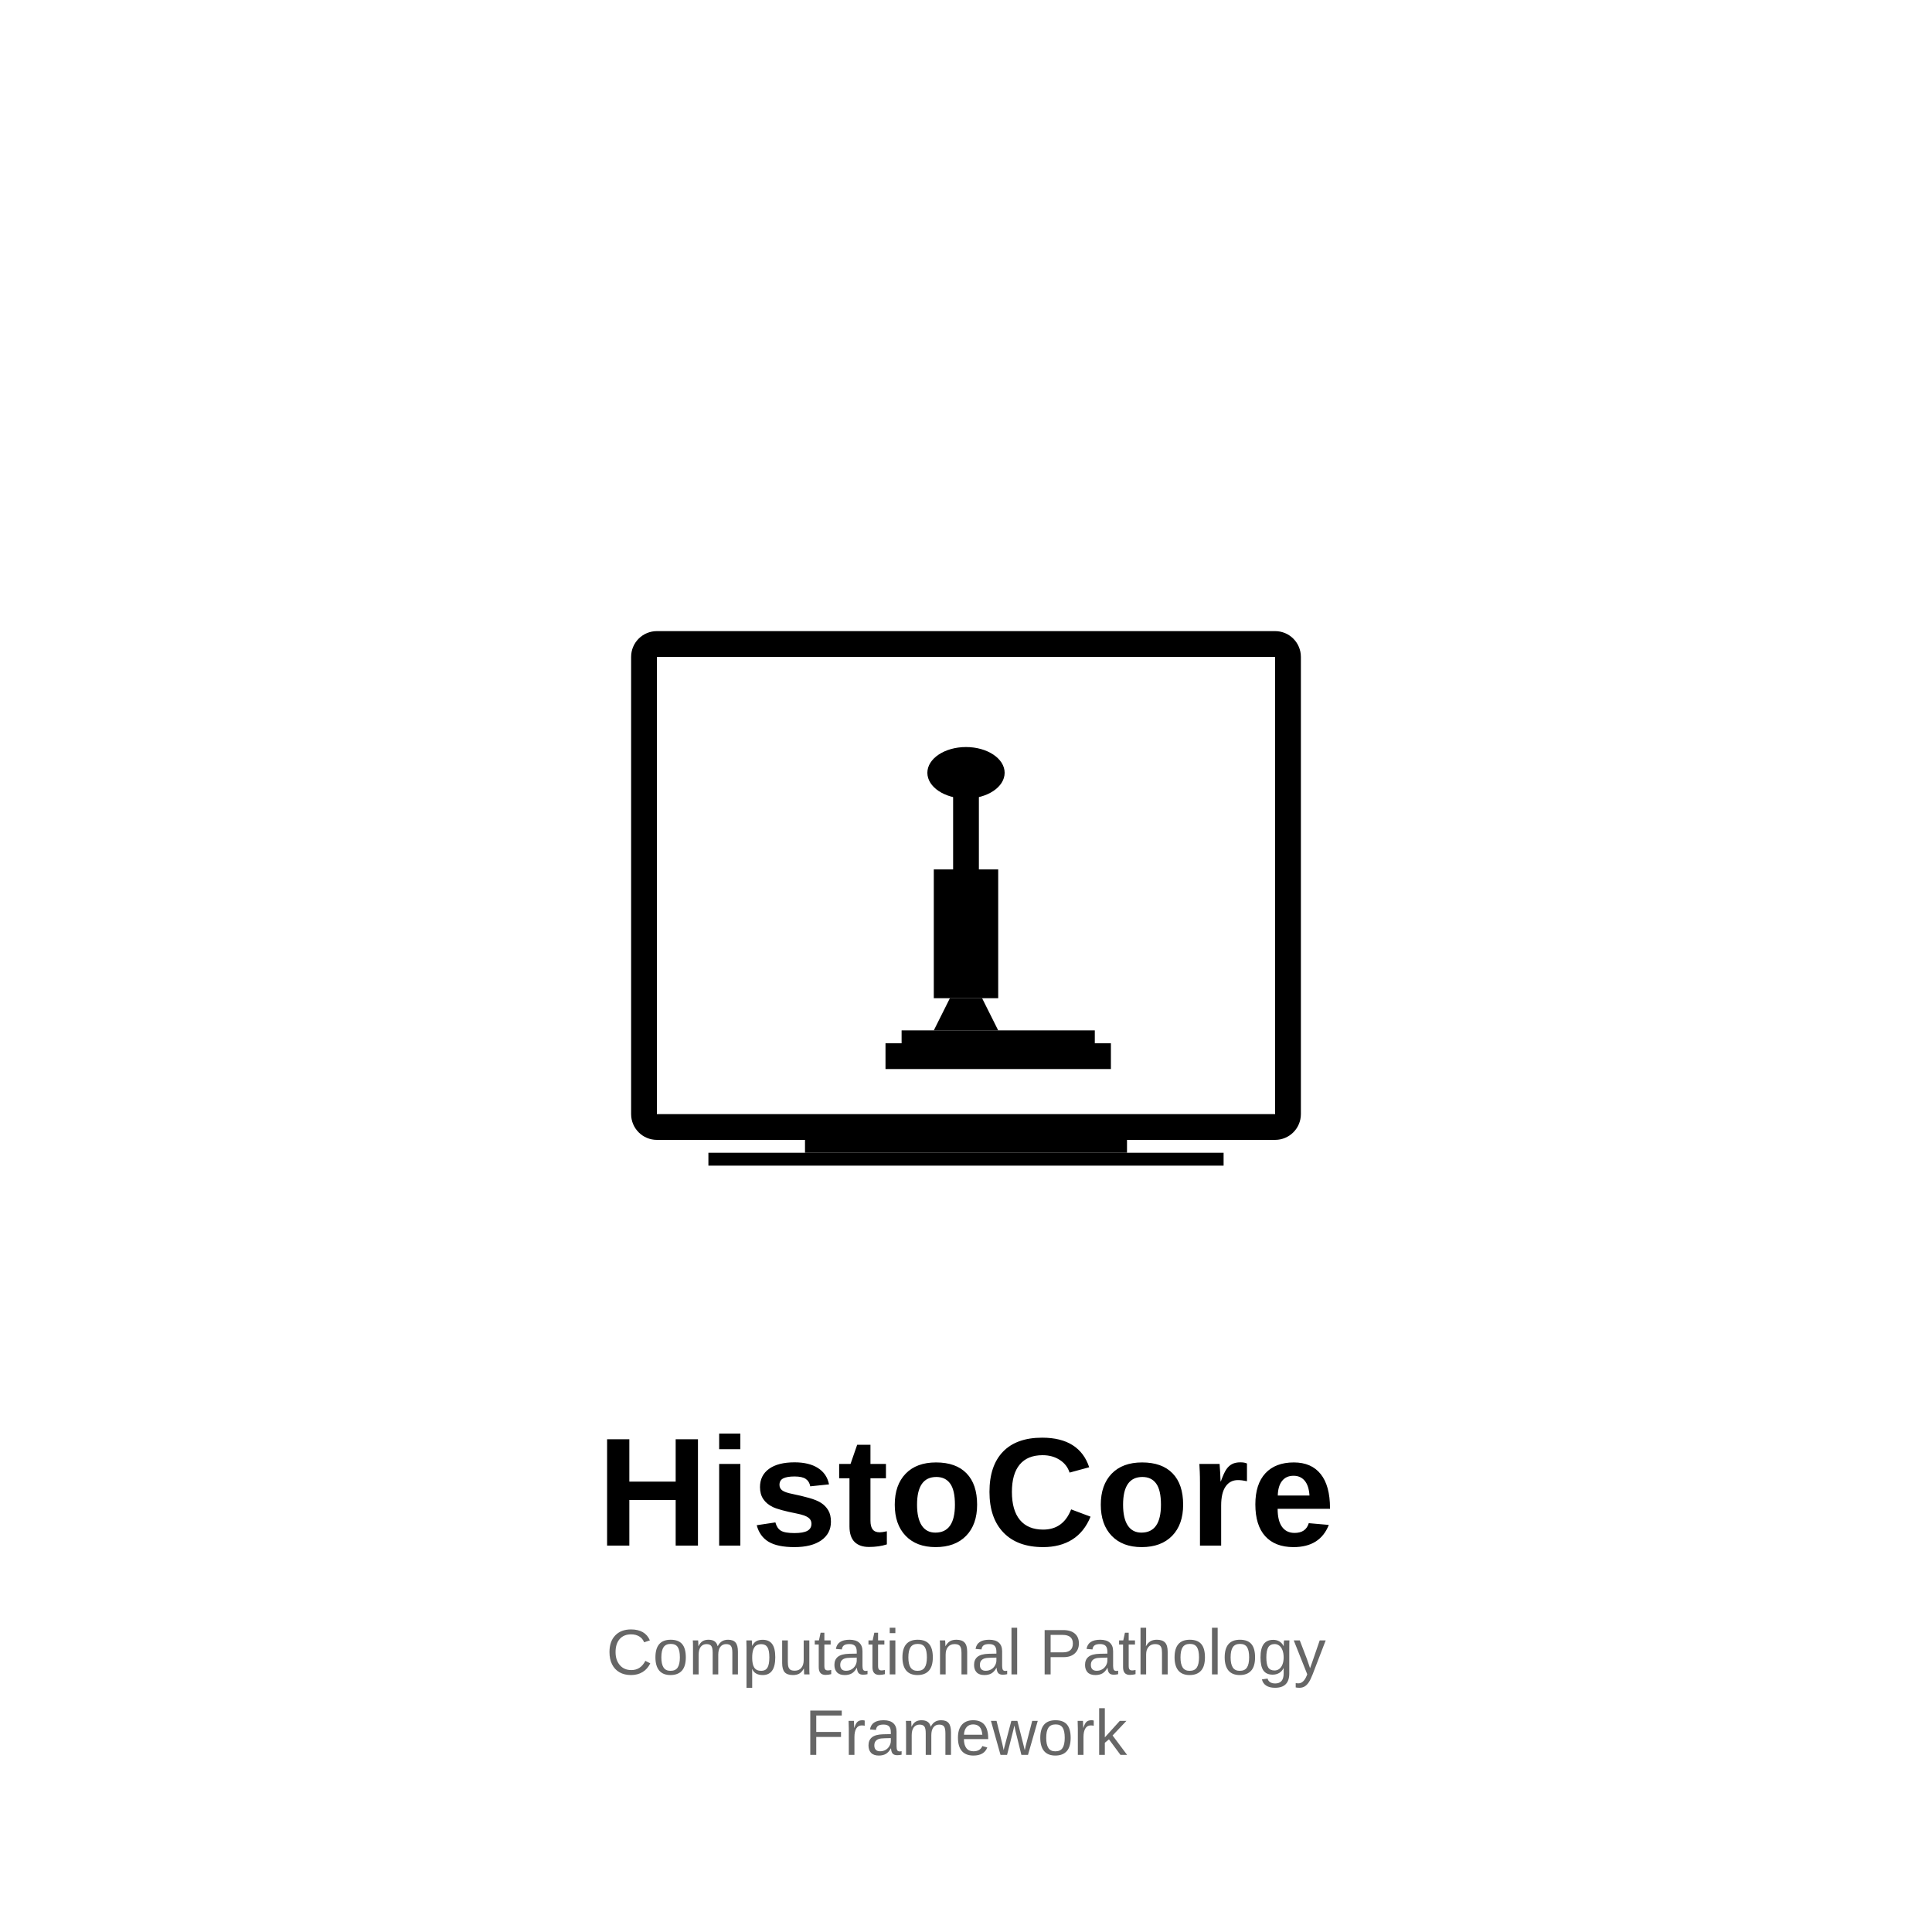
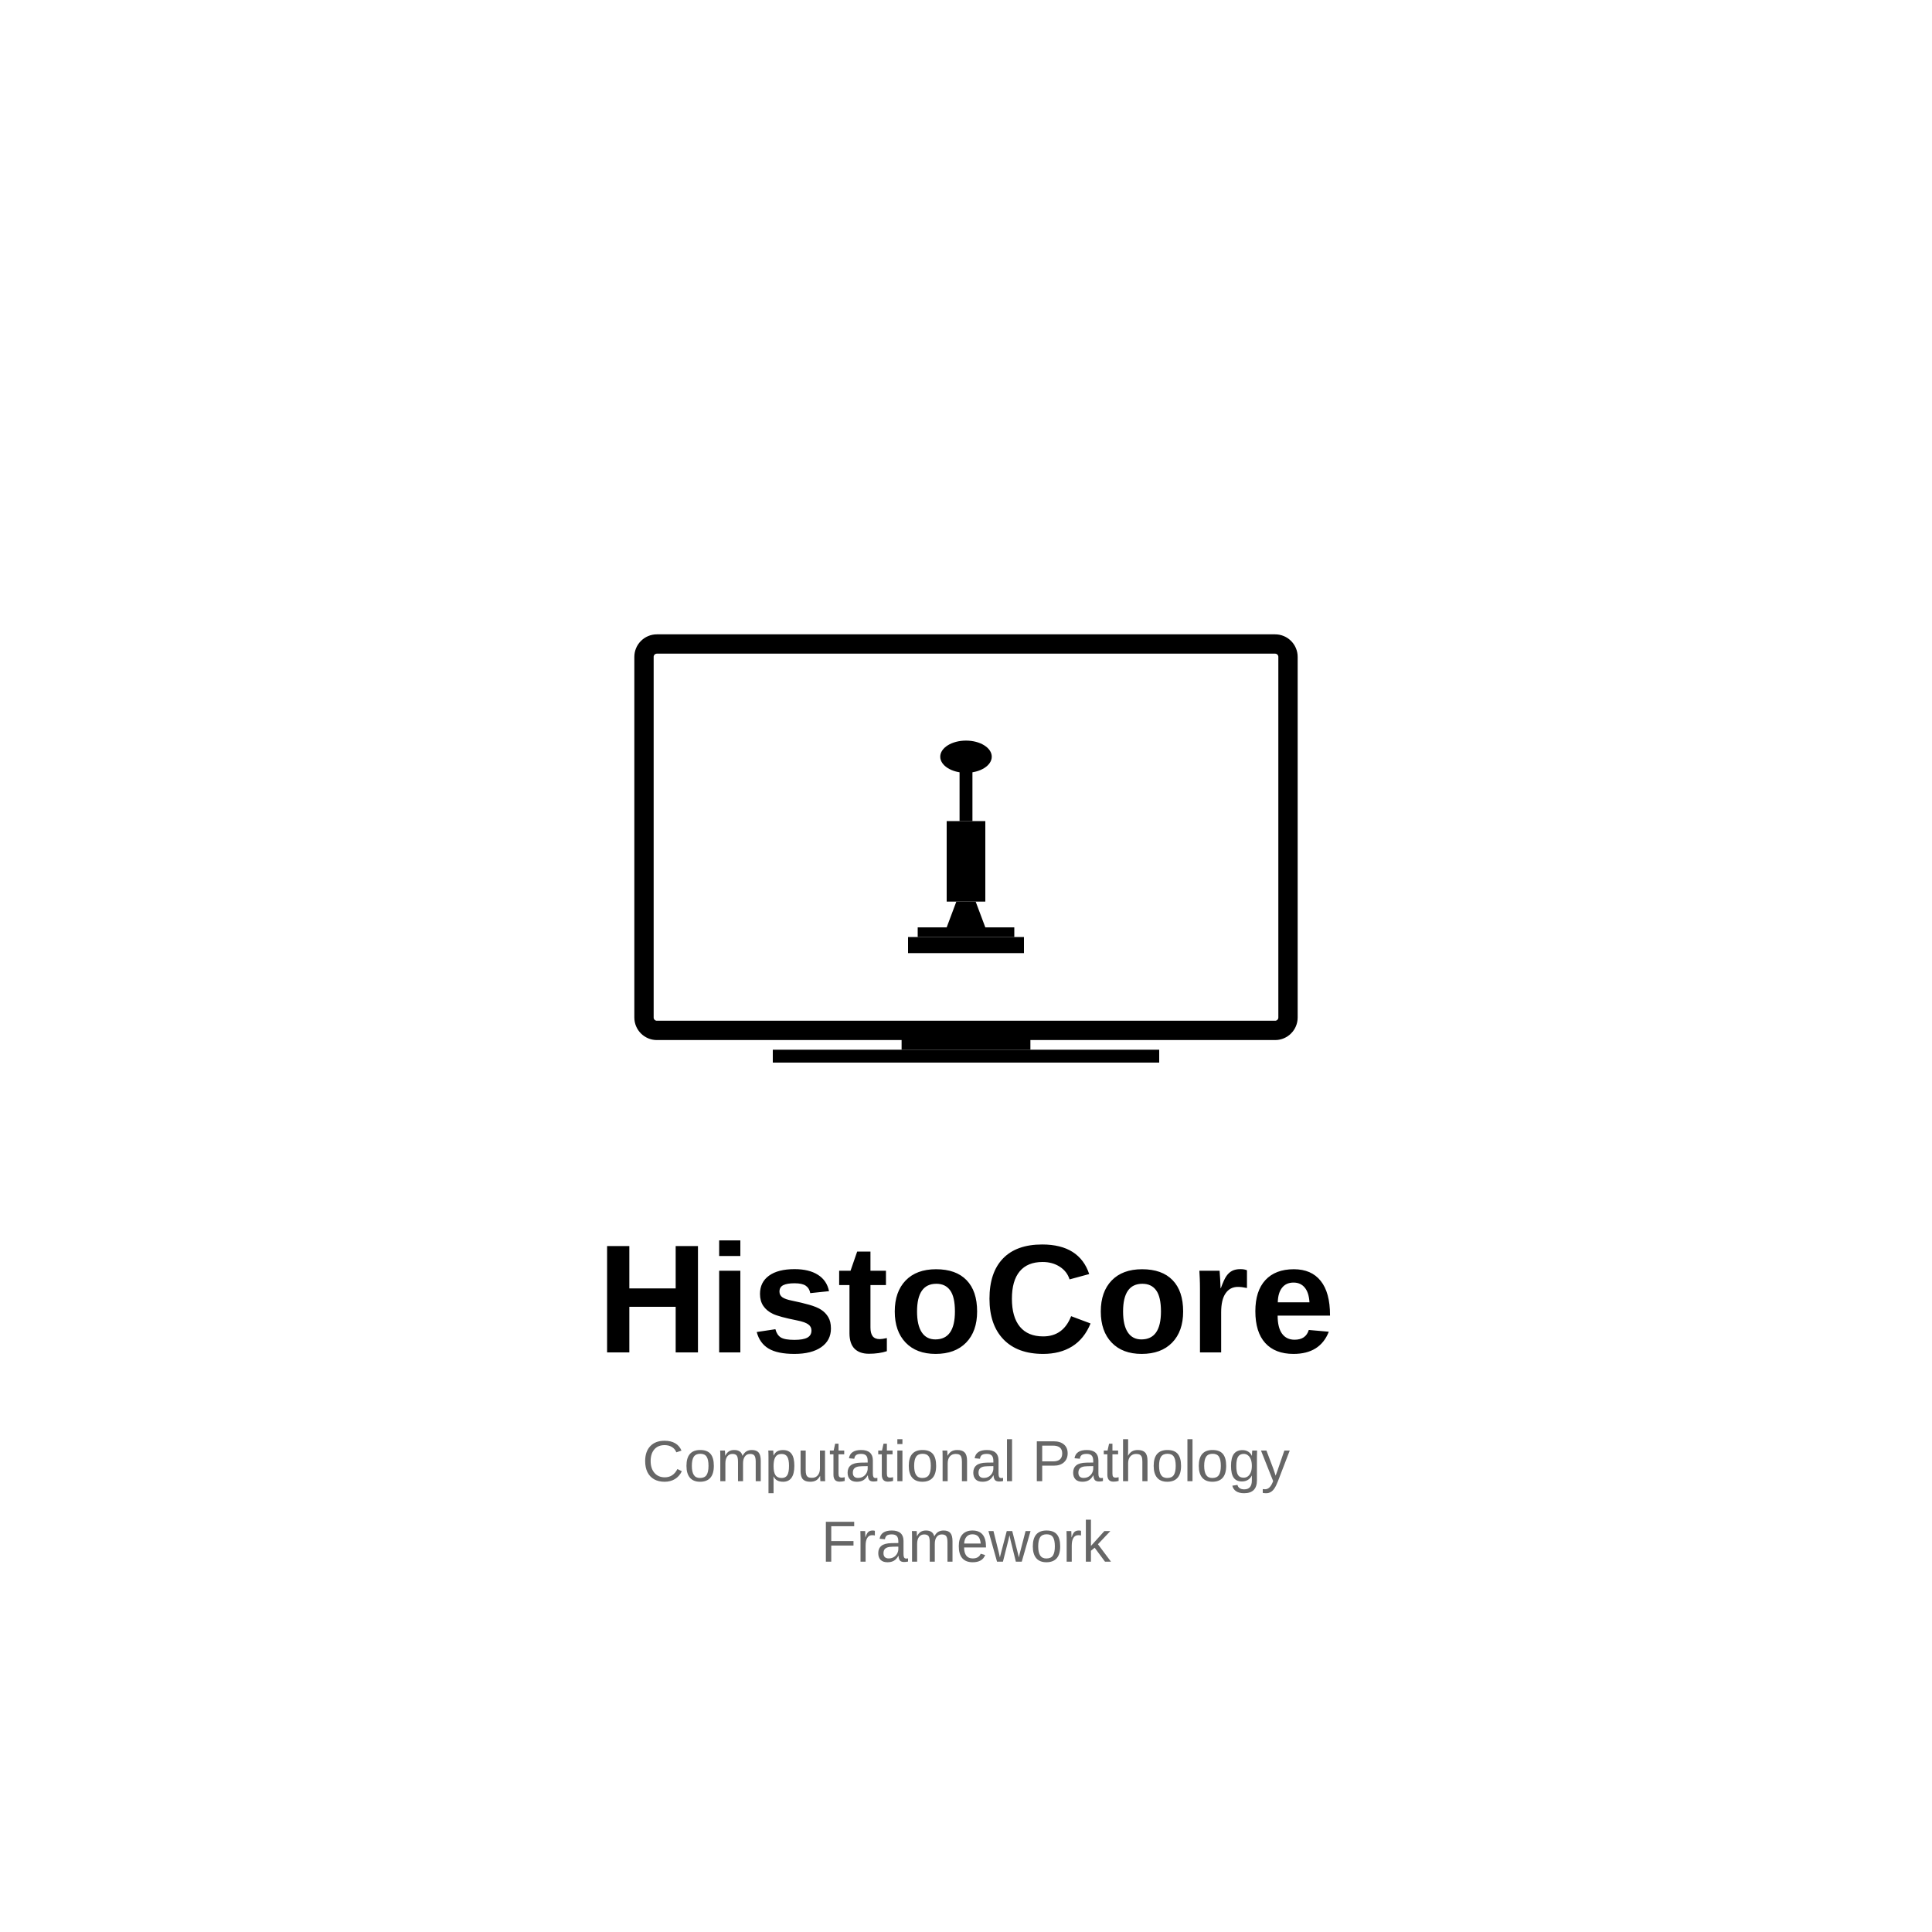
<svg xmlns="http://www.w3.org/2000/svg" viewBox="0 0 600 600" fill="none">
  <rect width="600" height="600" fill="#FFFFFF" />
-   <rect x="200" y="200" width="200" height="150" stroke="#000000" stroke-width="8" fill="none" rx="4" />
-   <rect x="250" y="350" width="100" height="8" fill="#000000" />
-   <rect x="220" y="358" width="160" height="4" fill="#000000" />
-   <g transform="translate(260, 220)">
-     <ellipse cx="40" cy="20" rx="12" ry="8" fill="#000000" />
-     <rect x="36" y="20" width="8" height="30" fill="#000000" />
-     <rect x="30" y="50" width="20" height="40" fill="#000000" />
-     <path d="M 35 90 L 30 100 L 50 100 L 45 90 Z" fill="#000000" />
-     <rect x="20" y="100" width="60" height="4" fill="#000000" />
-     <rect x="15" y="104" width="70" height="8" fill="#000000" />
+   <rect x="200" y="200" width="200" height="120" stroke="#000000" stroke-width="6" fill="none" rx="4" />
+   <rect x="280" y="320" width="40" height="6" fill="#000000" />
+   <rect x="240" y="326" width="120" height="4" fill="#000000" />
+   <g transform="translate(240, 220)">
+     <ellipse cx="60" cy="15" rx="8" ry="5" fill="#000000" />
+     <rect x="58" y="15" width="4" height="20" fill="#000000" />
+     <rect x="54" y="35" width="12" height="25" fill="#000000" />
+     <path d="M 57 60 L 54 68 L 66 68 L 63 60 Z" fill="#000000" />
+     <rect x="45" y="68" width="30" height="3" fill="#000000" />
+     <rect x="42" y="71" width="36" height="5" fill="#000000" />
  </g>
-   <text x="300" y="480" font-family="Arial, sans-serif" font-size="48" fill="#000000" font-weight="bold" text-anchor="middle">HistoCore</text>
-   <text x="300" y="520" font-family="Arial, sans-serif" font-size="20" fill="#666666" text-anchor="middle">Computational Pathology</text>
-   <text x="300" y="545" font-family="Arial, sans-serif" font-size="20" fill="#666666" text-anchor="middle">Framework</text>
+   <text x="300" y="420" font-family="Arial, sans-serif" font-size="48" fill="#000000" font-weight="bold" text-anchor="middle">HistoCore</text>
+   <text x="300" y="460" font-family="Arial, sans-serif" font-size="18" fill="#666666" text-anchor="middle">Computational Pathology</text>
+   <text x="300" y="485" font-family="Arial, sans-serif" font-size="18" fill="#666666" text-anchor="middle">Framework</text>
</svg>
